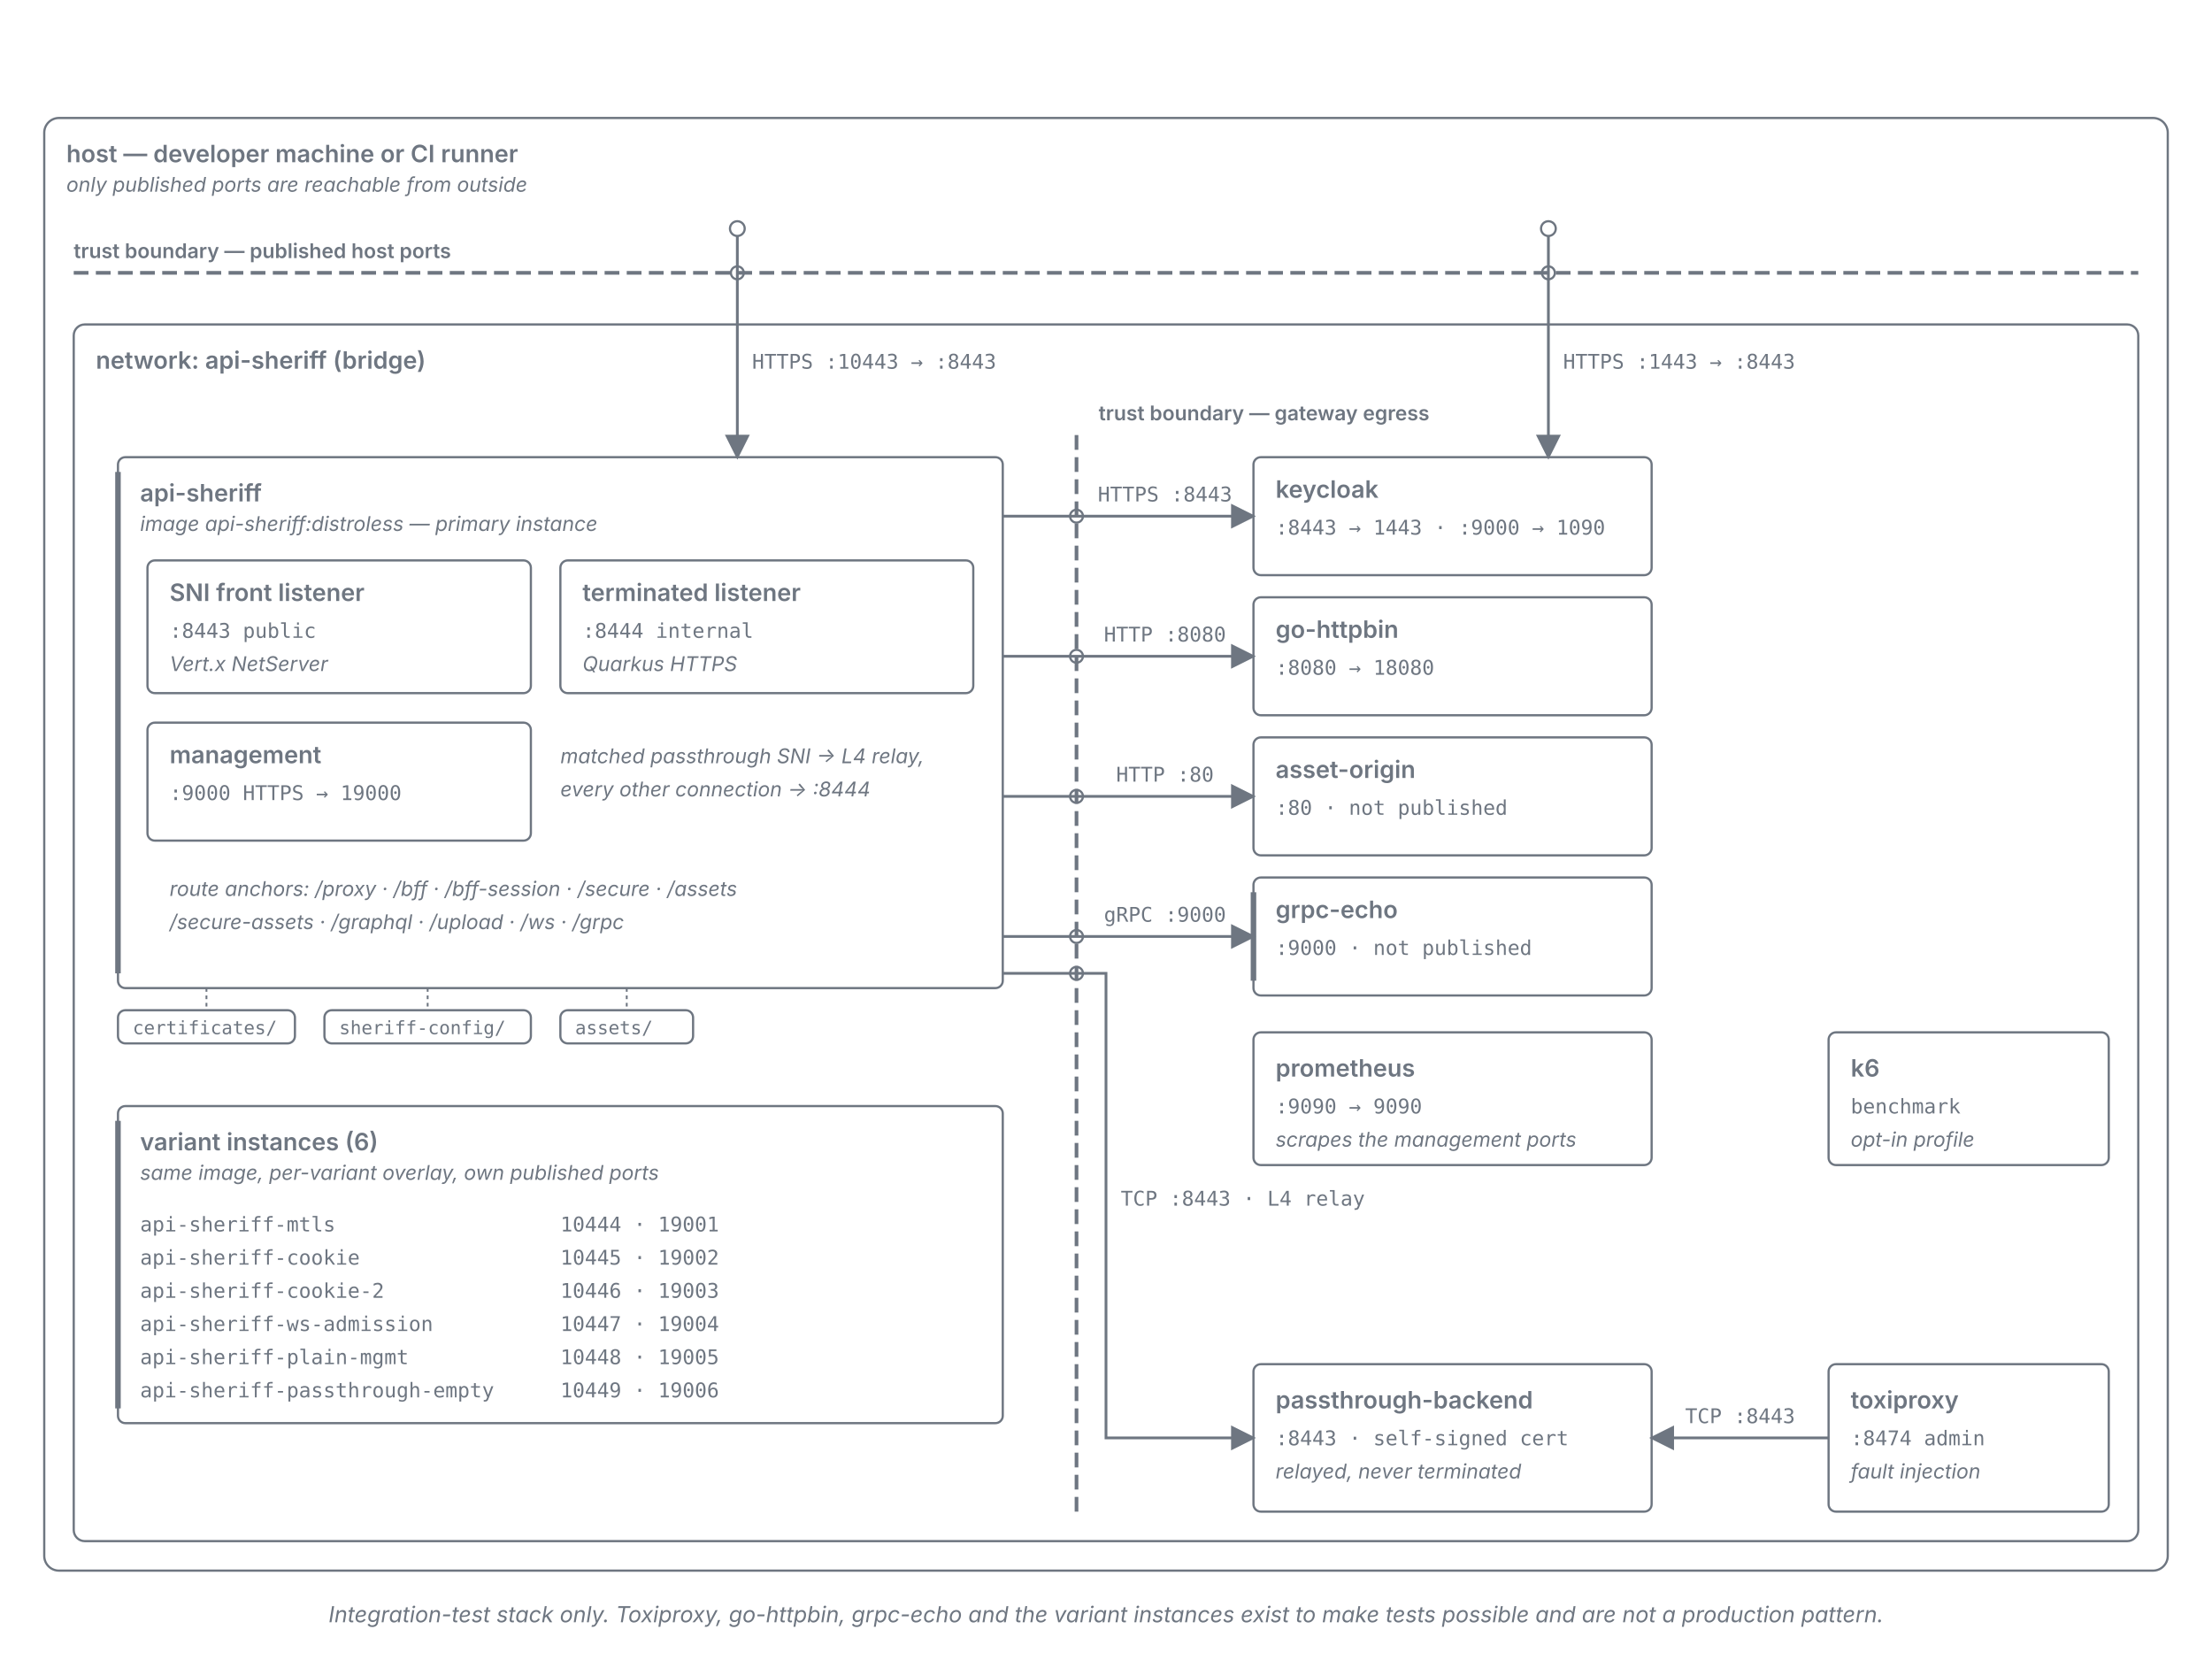
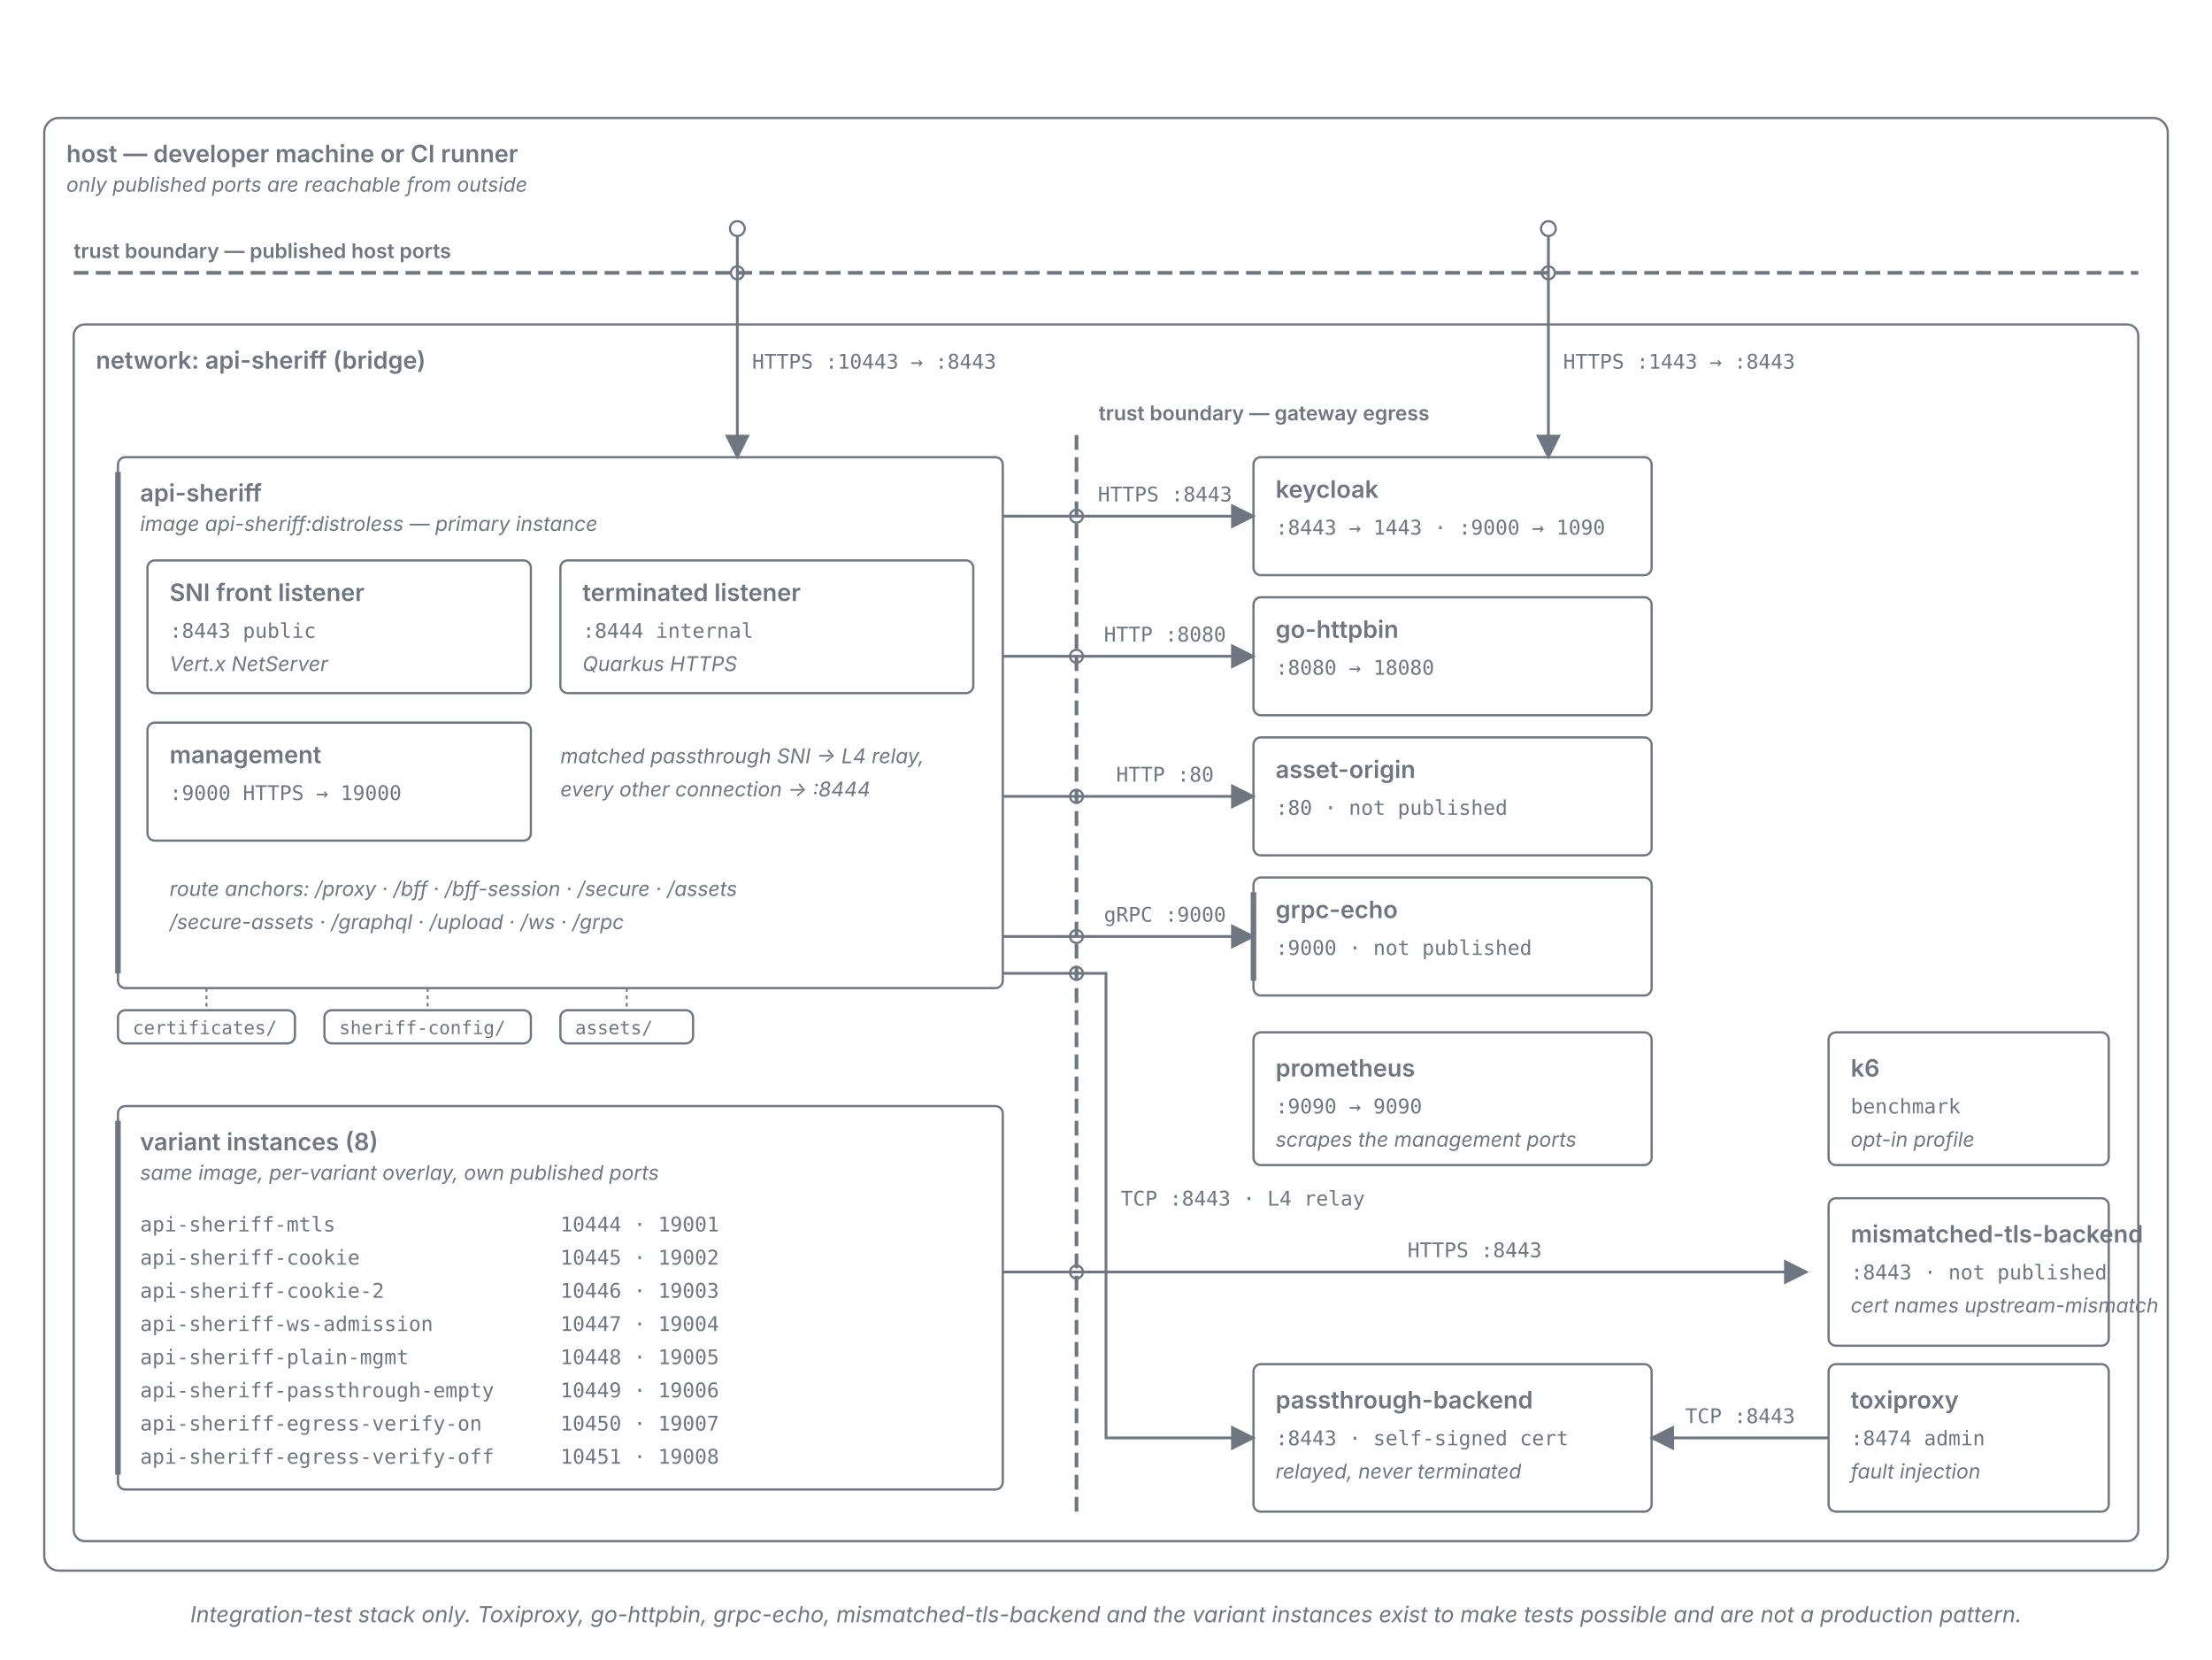
<svg xmlns="http://www.w3.org/2000/svg" viewBox="0 0 1200 900" role="img" aria-labelledby="title desc" font-family="ui-sans-serif, -apple-system, system-ui, 'Segoe UI', sans-serif">
  <defs>
    <marker id="arrow" viewBox="0 0 10 10" refX="9" refY="5" markerWidth="9" markerHeight="9" orient="auto">
      <path d="M0,0 L10,5 L0,10 z" class="arrow-fill" />
    </marker>
    <style>
      .stroke      { stroke: #6e7681; stroke-width: 1.2; fill: none; }
      .encl        { font-size: 13px; font-weight: 600; fill: #6e7681; }
      .encl-sub    { font-size: 11px; fill: #6e7681; font-style: italic; }
      .item        { font-size: 11px; fill: #6e7681; font-family: ui-monospace, "SF Mono", Menlo, Consolas, monospace; }
      .own-bar     { stroke: #6e7681; stroke-width: 3; }
      .trust       { stroke: #6e7681; stroke-width: 2; stroke-dasharray: 8 4; fill: none; }
      .trust-lbl   { font-size: 11px; font-weight: 600; fill: #6e7681; }
      .trust-cross { stroke: #6e7681; stroke-width: 1.2; fill: none; }
      .arrow       { stroke: #6e7681; stroke-width: 1.5; fill: none; }
      .arrow-fill  { fill: #6e7681; }
      .edge-lbl    { font-size: 11px; fill: #6e7681; text-anchor: middle; font-family: ui-monospace, "SF Mono", Menlo, Consolas, monospace; }
      .edge-lbl-l  { font-size: 11px; fill: #6e7681; font-family: ui-monospace, "SF Mono", Menlo, Consolas, monospace; }
      .mount-stem  { stroke: #6e7681; stroke-width: 1; stroke-dasharray: 2 2; fill: none; }
      .mount       { font-size: 10px; fill: #6e7681; font-family: ui-monospace, "SF Mono", Menlo, Consolas, monospace; }
      .caption     { font-size: 12px; fill: #6e7681; text-anchor: middle; font-style: italic; }
    </style>
  </defs>
  <rect class="stroke" x="24" y="64" width="1152" height="788" rx="8" />
  <text x="36" y="88" class="encl">host — developer machine or CI runner</text>
  <text x="36" y="104" class="encl-sub">only published ports are reachable from outside</text>
  <circle class="stroke" cx="400" cy="124" r="4" />
  <circle class="stroke" cx="840" cy="124" r="4" />
  <line class="trust" x1="40" y1="148" x2="1160" y2="148" />
  <text x="40" y="140" class="trust-lbl">trust boundary — published host ports</text>
  <rect class="stroke" x="40" y="176" width="1120" height="660" rx="6" />
  <text x="52" y="200" class="encl">network: api-sheriff (bridge)</text>
  <line class="trust" x1="584" y1="236" x2="584" y2="820" />
  <text x="596" y="228" class="trust-lbl">trust boundary — gateway egress</text>
  <line class="arrow" x1="400" y1="128" x2="400" y2="248" marker-end="url(#arrow)" />
  <text x="408" y="200" class="edge-lbl-l">HTTPS :10443 → :8443</text>
  <circle class="trust-cross" cx="400" cy="148" r="3.5" />
  <line class="arrow" x1="840" y1="128" x2="840" y2="248" marker-end="url(#arrow)" />
  <text x="848" y="200" class="edge-lbl-l">HTTPS :1443 → :8443</text>
  <circle class="trust-cross" cx="840" cy="148" r="3.5" />
  <rect class="stroke" x="64" y="248" width="480" height="288" rx="4" />
  <line class="own-bar" x1="64" y1="256" x2="64" y2="528" />
  <text x="76" y="272" class="encl">api-sheriff</text>
  <text x="76" y="288" class="encl-sub">image api-sheriff:distroless — primary instance</text>
  <rect class="stroke" x="80" y="304" width="208" height="72" rx="4" />
  <text x="92" y="326" class="encl">SNI front listener</text>
  <text x="92" y="346" class="item">:8443 public</text>
  <text x="92" y="364" class="encl-sub">Vert.x NetServer</text>
  <rect class="stroke" x="304" y="304" width="224" height="72" rx="4" />
  <text x="316" y="326" class="encl">terminated listener</text>
  <text x="316" y="346" class="item">:8444 internal</text>
  <text x="316" y="364" class="encl-sub">Quarkus HTTPS</text>
  <rect class="stroke" x="80" y="392" width="208" height="64" rx="4" />
  <text x="92" y="414" class="encl">management</text>
  <text x="92" y="434" class="item">:9000 HTTPS → 19000</text>
  <text x="304" y="414" class="encl-sub">matched passthrough SNI → L4 relay,</text>
  <text x="304" y="432" class="encl-sub">every other connection → :8444</text>
  <text x="92" y="486" class="encl-sub">route anchors: /proxy · /bff · /bff-session · /secure · /assets</text>
  <text x="92" y="504" class="encl-sub">/secure-assets · /graphql · /upload · /ws · /grpc</text>
  <line class="mount-stem" x1="112" y1="536" x2="112" y2="548" />
  <rect class="stroke" x="64" y="548" width="96" height="18" rx="4" />
  <text x="72" y="561" class="mount">certificates/</text>
  <line class="mount-stem" x1="232" y1="536" x2="232" y2="548" />
  <rect class="stroke" x="176" y="548" width="112" height="18" rx="4" />
  <text x="184" y="561" class="mount">sheriff-config/</text>
  <line class="mount-stem" x1="340" y1="536" x2="340" y2="548" />
  <rect class="stroke" x="304" y="548" width="72" height="18" rx="4" />
  <text x="312" y="561" class="mount">assets/</text>
-   <rect class="stroke" x="64" y="600" width="480" height="172" rx="4" />
-   <line class="own-bar" x1="64" y1="608" x2="64" y2="764" />
-   <text x="76" y="624" class="encl">variant instances (6)</text>
+   <rect class="stroke" x="64" y="600" width="480" height="208" rx="4" />
+   <line class="own-bar" x1="64" y1="608" x2="64" y2="800" />
+   <text x="76" y="624" class="encl">variant instances (8)</text>
  <text x="76" y="640" class="encl-sub">same image, per-variant overlay, own published ports</text>
  <text x="76" y="668" class="item">api-sheriff-mtls</text>
  <text x="76" y="686" class="item">api-sheriff-cookie</text>
  <text x="76" y="704" class="item">api-sheriff-cookie-2</text>
  <text x="76" y="722" class="item">api-sheriff-ws-admission</text>
  <text x="76" y="740" class="item">api-sheriff-plain-mgmt</text>
  <text x="76" y="758" class="item">api-sheriff-passthrough-empty</text>
+   <text x="76" y="776" class="item">api-sheriff-egress-verify-on</text>
+   <text x="76" y="794" class="item">api-sheriff-egress-verify-off</text>
  <text x="304" y="668" class="item">10444 · 19001</text>
  <text x="304" y="686" class="item">10445 · 19002</text>
  <text x="304" y="704" class="item">10446 · 19003</text>
  <text x="304" y="722" class="item">10447 · 19004</text>
  <text x="304" y="740" class="item">10448 · 19005</text>
  <text x="304" y="758" class="item">10449 · 19006</text>
+   <text x="304" y="776" class="item">10450 · 19007</text>
+   <text x="304" y="794" class="item">10451 · 19008</text>
  <rect class="stroke" x="680" y="248" width="216" height="64" rx="4" />
  <text x="692" y="270" class="encl">keycloak</text>
  <text x="692" y="290" class="item">:8443 → 1443 · :9000 → 1090</text>
  <rect class="stroke" x="680" y="324" width="216" height="64" rx="4" />
  <text x="692" y="346" class="encl">go-httpbin</text>
  <text x="692" y="366" class="item">:8080 → 18080</text>
  <rect class="stroke" x="680" y="400" width="216" height="64" rx="4" />
  <text x="692" y="422" class="encl">asset-origin</text>
  <text x="692" y="442" class="item">:80 · not published</text>
  <rect class="stroke" x="680" y="476" width="216" height="64" rx="4" />
  <line class="own-bar" x1="680" y1="484" x2="680" y2="532" />
  <text x="692" y="498" class="encl">grpc-echo</text>
  <text x="692" y="518" class="item">:9000 · not published</text>
  <line class="arrow" x1="544" y1="280" x2="680" y2="280" marker-end="url(#arrow)" />
  <text x="632" y="272" class="edge-lbl">HTTPS :8443</text>
  <circle class="trust-cross" cx="584" cy="280" r="3.5" />
  <line class="arrow" x1="544" y1="356" x2="680" y2="356" marker-end="url(#arrow)" />
  <text x="632" y="348" class="edge-lbl">HTTP :8080</text>
  <circle class="trust-cross" cx="584" cy="356" r="3.5" />
  <line class="arrow" x1="544" y1="432" x2="680" y2="432" marker-end="url(#arrow)" />
  <text x="632" y="424" class="edge-lbl">HTTP :80</text>
  <circle class="trust-cross" cx="584" cy="432" r="3.5" />
  <line class="arrow" x1="544" y1="508" x2="680" y2="508" marker-end="url(#arrow)" />
  <text x="632" y="500" class="edge-lbl">gRPC :9000</text>
  <circle class="trust-cross" cx="584" cy="508" r="3.5" />
  <rect class="stroke" x="680" y="560" width="216" height="72" rx="4" />
  <text x="692" y="584" class="encl">prometheus</text>
  <text x="692" y="604" class="item">:9090 → 9090</text>
  <text x="692" y="622" class="encl-sub">scrapes the management ports</text>
  <rect class="stroke" x="992" y="560" width="152" height="72" rx="4" />
  <text x="1004" y="584" class="encl">k6</text>
  <text x="1004" y="604" class="item">benchmark</text>
  <text x="1004" y="622" class="encl-sub">opt-in profile</text>
  <rect class="stroke" x="680" y="740" width="216" height="80" rx="4" />
  <text x="692" y="764" class="encl">passthrough-backend</text>
  <text x="692" y="784" class="item">:8443 · self-signed cert</text>
  <text x="692" y="802" class="encl-sub">relayed, never terminated</text>
+   <rect class="stroke" x="992" y="650" width="152" height="80" rx="4" />
+   <text x="1004" y="674" class="encl">mismatched-tls-backend</text>
+   <text x="1004" y="694" class="item">:8443 · not published</text>
+   <text x="1004" y="712" class="encl-sub">cert names upstream-mismatch</text>
+   <line class="arrow" x1="544" y1="690" x2="980" y2="690" marker-end="url(#arrow)" />
+   <text x="800" y="682" class="edge-lbl">HTTPS :8443</text>
+   <circle class="trust-cross" cx="584" cy="690" r="3.5" />
  <rect class="stroke" x="992" y="740" width="152" height="80" rx="4" />
  <text x="1004" y="764" class="encl">toxiproxy</text>
  <text x="1004" y="784" class="item">:8474 admin</text>
  <text x="1004" y="802" class="encl-sub">fault injection</text>
  <polyline class="arrow" points="544,528 600,528 600,780 680,780" marker-end="url(#arrow)" />
  <text x="608" y="654" class="edge-lbl-l">TCP :8443 · L4 relay</text>
  <circle class="trust-cross" cx="584" cy="528" r="3.5" />
  <line class="arrow" x1="992" y1="780" x2="896" y2="780" marker-end="url(#arrow)" />
  <text x="944" y="772" class="edge-lbl">TCP :8443</text>
-   <text x="600" y="880" class="caption">Integration-test stack only. Toxiproxy, go-httpbin, grpc-echo and the variant instances exist to make tests possible and are not a production pattern.</text>
+   <text x="600" y="880" class="caption">Integration-test stack only. Toxiproxy, go-httpbin, grpc-echo, mismatched-tls-backend and the variant instances exist to make tests possible and are not a production pattern.</text>
</svg>
